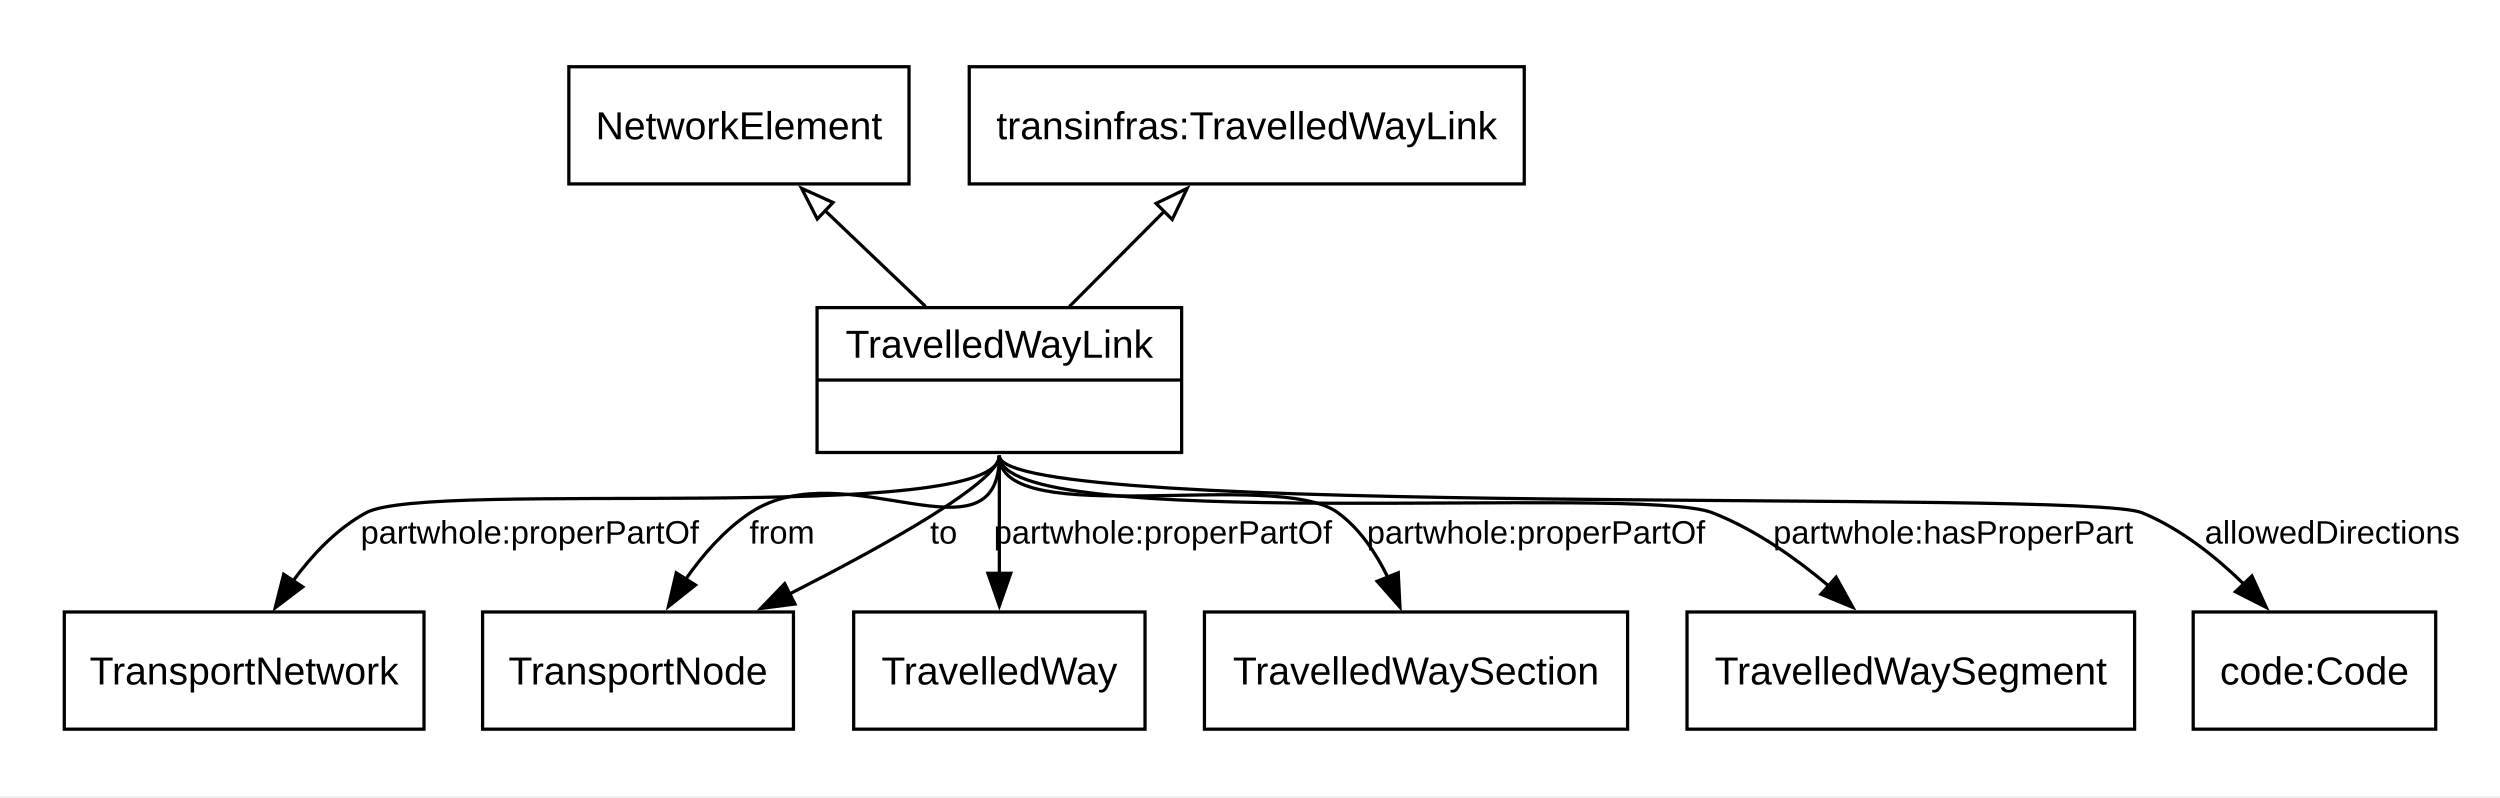
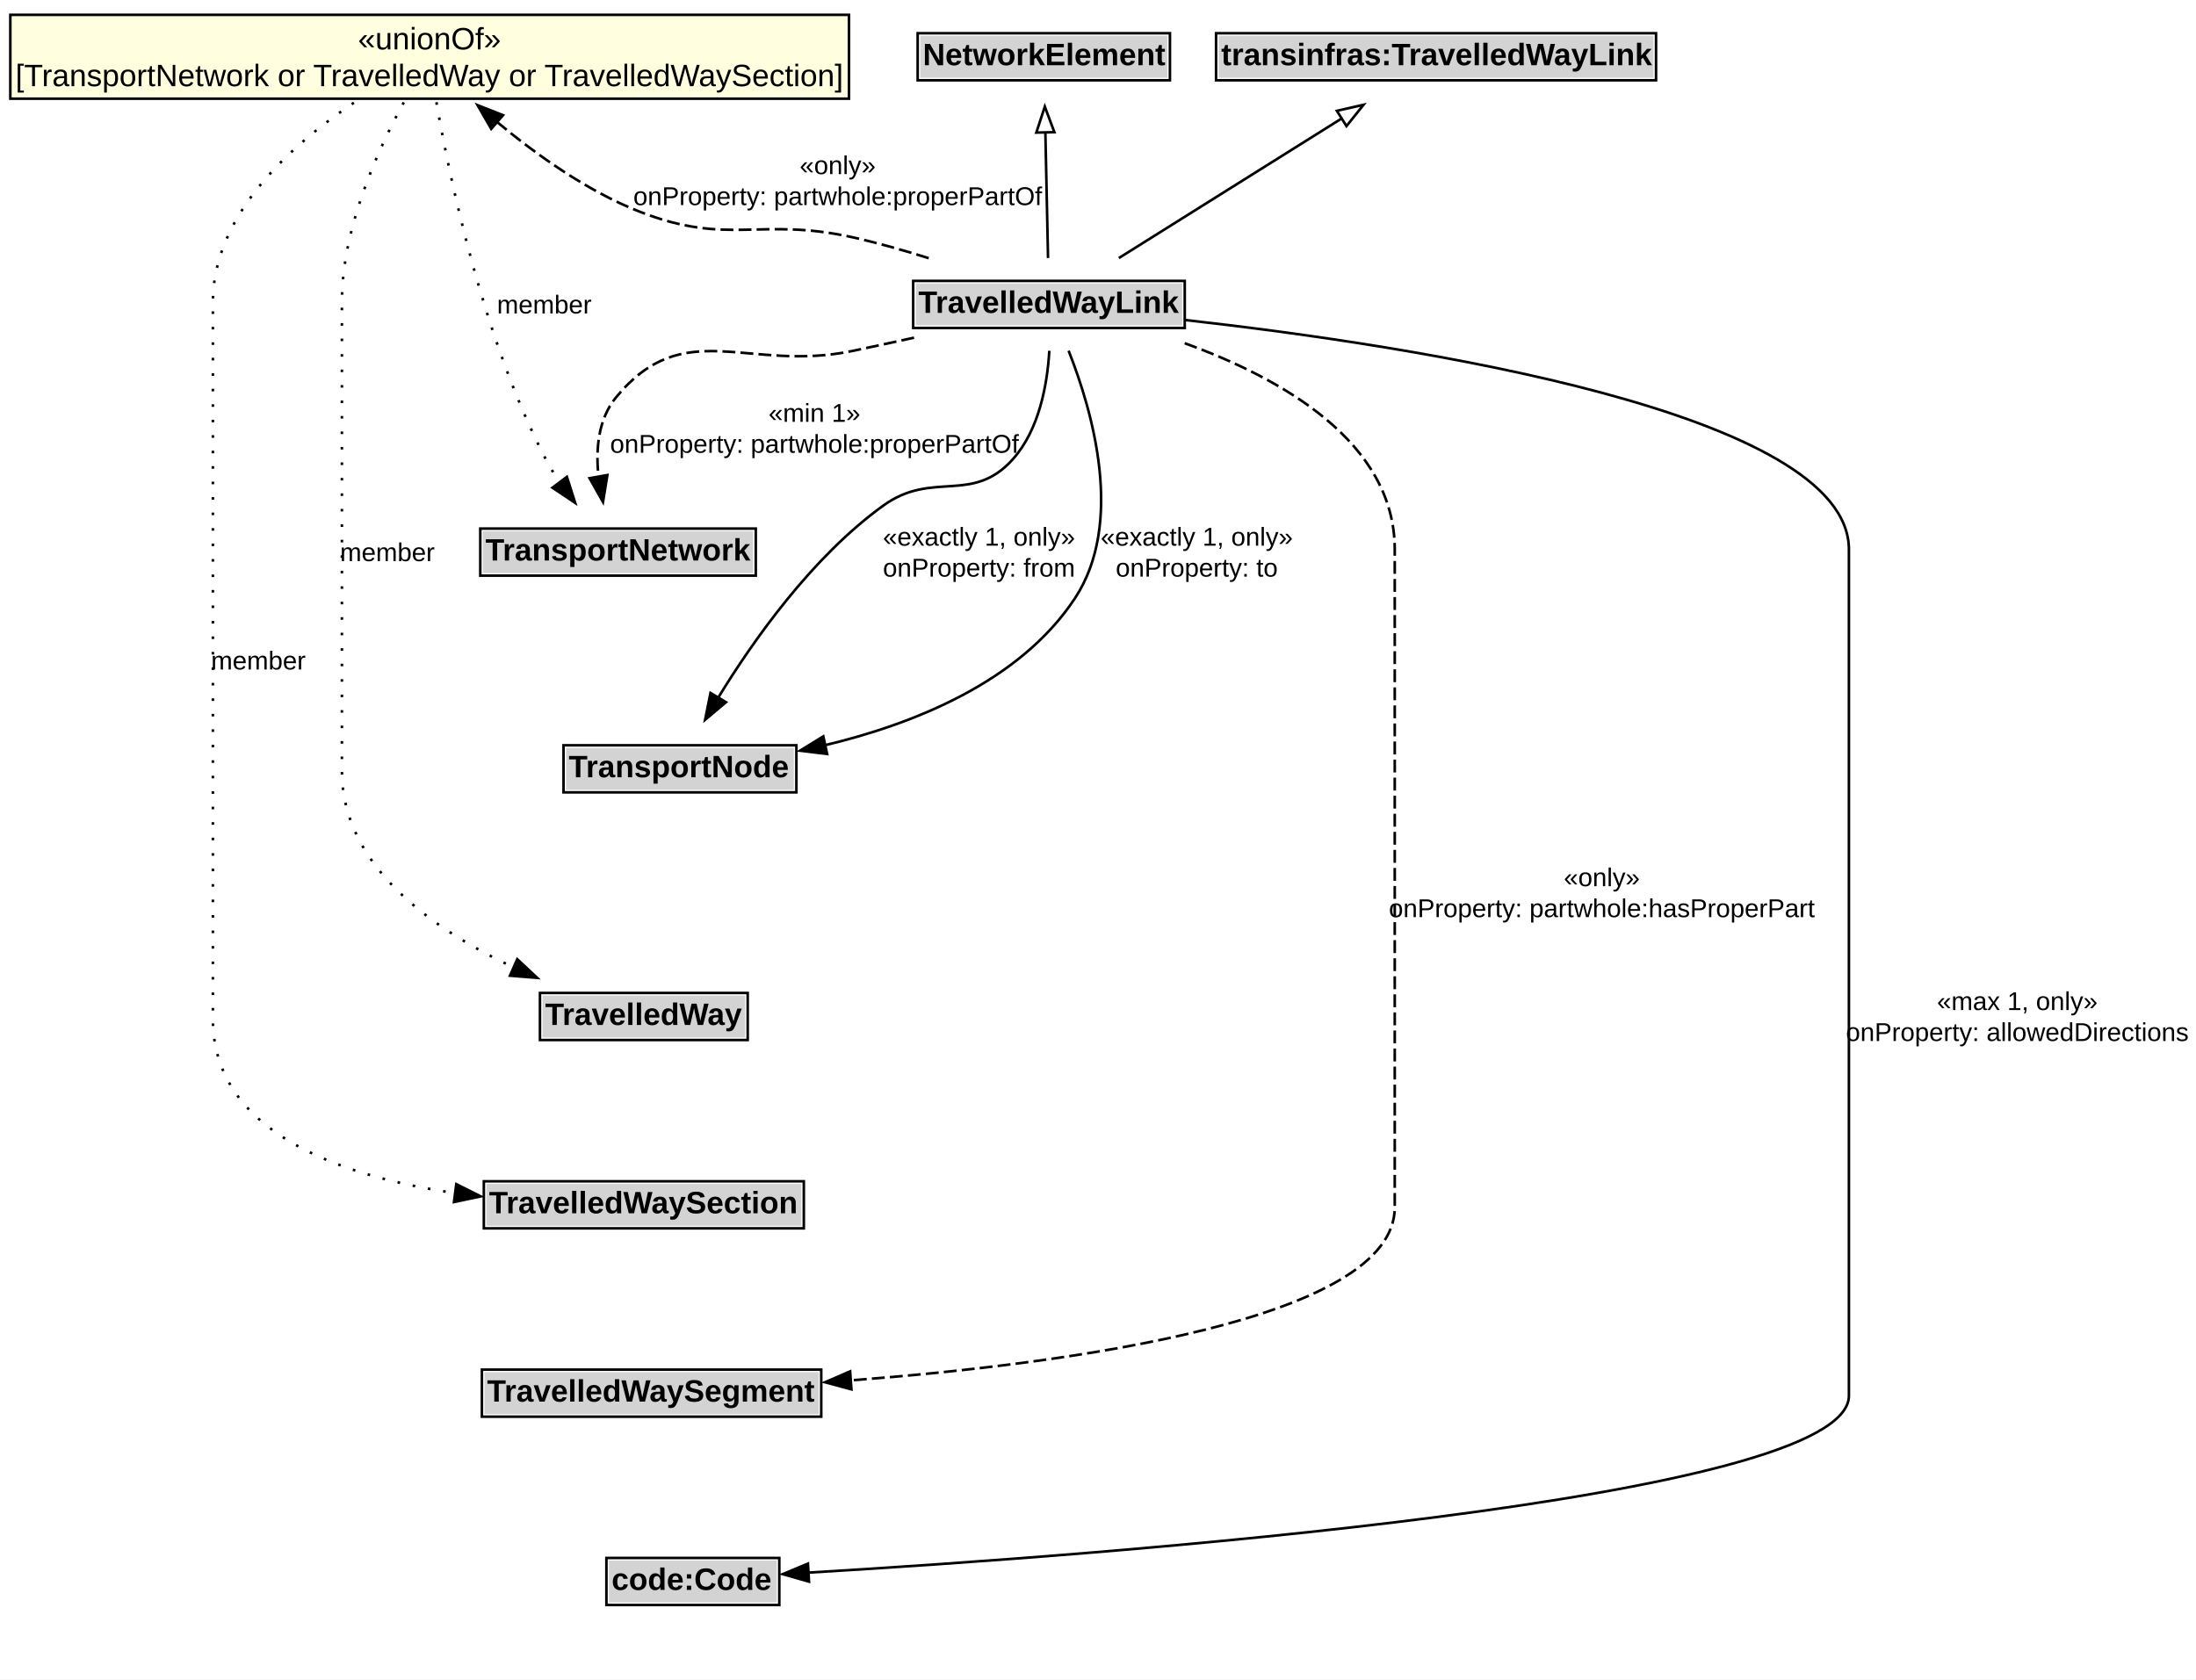
- <svg xmlns="http://www.w3.org/2000/svg" width="768pt" height="245pt" viewBox="0.00 0.00 768.00 245.00">
-   <g id="graph0" class="graph" transform="scale(1 1) rotate(0) translate(4 240.5)">
-     <polygon fill="white" stroke="none" points="-4,4 -4,-240.5 764,-240.5 764,4 -4,4" />
-     <g id="clust1" class="cluster">
- </g>
-     <g id="clust3" class="cluster">
+ <svg xmlns="http://www.w3.org/2000/svg" width="851pt" height="651pt" viewBox="0.00 0.00 851.00 651.00">
+   <g id="graph0" class="graph" transform="scale(1 1) rotate(0) translate(4 647)">
+     <polygon fill="white" stroke="none" points="-4,4 -4,-647 847,-647 847,4 -4,4" />
+     <g id="clust2" class="cluster">
</g>
    <g id="node1" class="node">
-       <polygon fill="none" stroke="black" points="170.75,-184 170.75,-220 275.25,-220 275.25,-184 170.75,-184" />
-       <text xml:space="preserve" text-anchor="middle" x="223" y="-197.72" font-family="Arial" font-size="12.00">NetworkElement</text>
+       <polygon fill="lightgray" stroke="none" points="352.62,-616.88 352.62,-633.12 448.38,-633.12 448.38,-616.88 352.62,-616.88" />
+       <text xml:space="preserve" text-anchor="start" x="353.62" y="-621.73" font-family="Arial" font-weight="bold" font-size="12.00">NetworkElement</text>
+       <polygon fill="none" stroke="black" points="351.62,-615.88 351.62,-634.12 449.38,-634.12 449.38,-615.88 351.62,-615.88" />
    </g>
    <g id="node2" class="node">
-       <polygon fill="none" stroke="black" points="293.75,-184 293.75,-220 464.25,-220 464.25,-184 293.75,-184" />
-       <text xml:space="preserve" text-anchor="middle" x="379" y="-197.72" font-family="Arial" font-size="12.00">transinfras:TravelledWayLink</text>
+       <polygon fill="lightgray" stroke="none" points="468.25,-616.88 468.25,-633.12 636.75,-633.12 636.75,-616.88 468.25,-616.88" />
+       <text xml:space="preserve" text-anchor="start" x="469.25" y="-621.73" font-family="Arial" font-weight="bold" font-size="12.00">transinfras:TravelledWayLink</text>
+       <polygon fill="none" stroke="black" points="467.25,-615.88 467.25,-634.12 637.75,-634.12 637.75,-615.88 467.25,-615.88" />
    </g>
    <g id="node3" class="node">
-       <polygon fill="none" stroke="black" points="247,-101.5 247,-146 359,-146 359,-101.5 247,-101.5" />
-       <text xml:space="preserve" text-anchor="middle" x="303" y="-130.6" font-family="Arial" font-size="12.00">TravelledWayLink</text>
-       <polyline fill="none" stroke="black" points="247,-123.75 359,-123.75" />
-       <text xml:space="preserve" text-anchor="middle" x="303" y="-108.35" font-family="Arial" font-size="12.00"> </text>
+       <polygon fill="lightgray" stroke="none" points="350.88,-520.88 350.88,-537.12 454.12,-537.12 454.12,-520.88 350.88,-520.88" />
+       <text xml:space="preserve" text-anchor="start" x="351.88" y="-525.73" font-family="Arial" font-weight="bold" font-size="12.00">TravelledWayLink</text>
+       <polygon fill="none" stroke="black" points="349.88,-519.88 349.88,-538.12 455.12,-538.12 455.12,-519.88 349.88,-519.88" />
    </g>
    <g id="edge1" class="edge">
-       <path fill="none" stroke="black" d="M280.34,-146.35C270.65,-155.59 259.27,-166.43 249.22,-176.01" />
-       <polygon fill="none" stroke="black" points="247.07,-173.22 242.25,-182.65 251.9,-178.29 247.07,-173.22" />
+       <path fill="none" stroke="black" d="M402.14,-546.98C401.85,-560.58 401.44,-579.94 401.1,-595.85" />
+       <polygon fill="none" stroke="black" points="397.6,-595.61 400.89,-605.68 404.6,-595.76 397.6,-595.61" />
    </g>
    <g id="edge2" class="edge">
-       <path fill="none" stroke="black" d="M324.53,-146.35C333.64,-155.49 344.32,-166.21 353.8,-175.72" />
-       <polygon fill="none" stroke="black" points="351.15,-178.01 360.69,-182.63 356.11,-173.07 351.15,-178.01" />
-     </g>
-     <g id="node4" class="node">
-       <polygon fill="none" stroke="black" points="15.75,-16.5 15.75,-52.5 126.25,-52.5 126.25,-16.5 15.75,-16.5" />
-       <text xml:space="preserve" text-anchor="middle" x="71" y="-30.23" font-family="Arial" font-size="12.00">TransportNetwork</text>
-     </g>
-     <g id="edge6" class="edge">
-       <path fill="none" stroke="black" d="M303,-100.5C303,-78.8 127.58,-93.33 108.5,-83 99.47,-78.11 91.87,-70.03 85.92,-61.91" />
-       <polygon fill="black" stroke="black" points="88.99,-60.21 80.55,-53.8 83.15,-64.07 88.99,-60.21" />
-       <text xml:space="preserve" text-anchor="middle" x="158.75" y="-73.5" font-family="Arial" font-size="10.00">partwhole:properPartOf</text>
+       <path fill="none" stroke="black" d="M429.59,-546.98C453.74,-562.11 489.28,-584.38 515.94,-601.09" />
+       <polygon fill="none" stroke="black" points="514.07,-604.05 524.4,-606.39 517.79,-598.12 514.07,-604.05" />
    </g>
    <g id="node5" class="node">
-       <polygon fill="none" stroke="black" points="144.25,-16.5 144.25,-52.5 239.75,-52.5 239.75,-16.5 144.25,-16.5" />
-       <text xml:space="preserve" text-anchor="middle" x="192" y="-30.23" font-family="Arial" font-size="12.00">TransportNode</text>
+       <polygon fill="lightgray" stroke="none" points="183.12,-424.88 183.12,-441.12 287.88,-441.12 287.88,-424.88 183.12,-424.88" />
+       <text xml:space="preserve" text-anchor="start" x="184.12" y="-429.73" font-family="Arial" font-weight="bold" font-size="12.00">TransportNetwork</text>
+       <polygon fill="none" stroke="black" points="182.12,-423.88 182.12,-442.12 288.88,-442.12 288.88,-423.88 182.12,-423.88" />
    </g>
-     <g id="edge7" class="edge">
-       <path fill="none" stroke="black" d="M303,-100.5C303,-65.62 255.6,-102.22 226.5,-83 218.61,-77.79 211.9,-70.11 206.56,-62.44" />
-       <polygon fill="black" stroke="black" points="209.65,-60.78 201.35,-54.2 203.74,-64.52 209.65,-60.78" />
-       <text xml:space="preserve" text-anchor="middle" x="236.25" y="-73.5" font-family="Arial" font-size="10.00">from</text>
-     </g>
-     <g id="edge8" class="edge">
-       <path fill="none" stroke="black" d="M303,-100.5C303,-92.57 268.87,-73.45 238.46,-57.99" />
-       <polygon fill="black" stroke="black" points="240.2,-54.95 229.7,-53.58 237.06,-61.2 240.2,-54.95" />
-       <text xml:space="preserve" text-anchor="middle" x="285.89" y="-73.5" font-family="Arial" font-size="10.00">to</text>
+     <g id="edge18" class="edge">
+       <path fill="none" stroke="black" stroke-dasharray="5,2" d="M350.21,-516.11C342.27,-514.36 334.17,-512.61 326.5,-511 285.83,-502.46 261.15,-525.09 234.75,-493 227.77,-484.52 226.77,-472.79 227.96,-462.03" />
+       <polygon fill="black" stroke="black" points="231.37,-462.87 229.67,-452.41 224.48,-461.64 231.37,-462.87" />
+       <text xml:space="preserve" text-anchor="middle" x="311.62" y="-483.5" font-family="Arial" font-size="10.00">«min 1»</text>
+       <text xml:space="preserve" text-anchor="middle" x="311.62" y="-471.5" font-family="Arial" font-size="10.00">onProperty: partwhole:properPartOf</text>
    </g>
    <g id="node6" class="node">
-       <polygon fill="none" stroke="black" points="258.25,-16.5 258.25,-52.5 347.75,-52.5 347.75,-16.5 258.25,-16.5" />
-       <text xml:space="preserve" text-anchor="middle" x="303" y="-30.23" font-family="Arial" font-size="12.00">TravelledWay</text>
+       <polygon fill="lightgray" stroke="none" points="215.38,-340.88 215.38,-357.12 303.62,-357.12 303.62,-340.88 215.38,-340.88" />
+       <text xml:space="preserve" text-anchor="start" x="216.38" y="-345.73" font-family="Arial" font-weight="bold" font-size="12.00">TransportNode</text>
+       <polygon fill="none" stroke="black" points="214.38,-339.88 214.38,-358.12 304.62,-358.12 304.62,-339.88 214.38,-339.88" />
    </g>
-     <g id="edge4" class="edge">
-       <path fill="none" stroke="black" d="M303,-100.5C303,-88.65 303,-75.58 303,-64.29" />
-       <polygon fill="black" stroke="black" points="306.5,-64.39 303,-54.39 299.5,-64.39 306.5,-64.39" />
-       <text xml:space="preserve" text-anchor="middle" x="353.25" y="-73.5" font-family="Arial" font-size="10.00">partwhole:properPartOf</text>
+     <g id="edge11" class="edge">
+       <path fill="none" stroke="black" d="M402.64,-511.03C401.86,-498.03 398.75,-480.45 388.5,-469 372.68,-451.32 357.47,-464.9 338.25,-451 310.75,-431.11 288.05,-399.04 274.2,-376.38" />
+       <polygon fill="black" stroke="black" points="277.35,-374.83 269.25,-368.01 271.33,-378.4 277.35,-374.83" />
+       <text xml:space="preserve" text-anchor="middle" x="375.38" y="-435.5" font-family="Arial" font-size="10.00">«exactly 1, only»</text>
+       <text xml:space="preserve" text-anchor="middle" x="375.38" y="-423.5" font-family="Arial" font-size="10.00">onProperty: from</text>
+     </g>
+     <g id="edge12" class="edge">
+       <path fill="none" stroke="black" d="M410.11,-511.06C419.45,-487.45 431.84,-444.24 412.5,-415 391.02,-382.53 349.69,-366.23 315.4,-358.08" />
+       <polygon fill="black" stroke="black" points="316.54,-354.75 306.02,-356.03 315.05,-361.58 316.54,-354.75" />
+       <text xml:space="preserve" text-anchor="middle" x="459.77" y="-435.5" font-family="Arial" font-size="10.00">«exactly 1, only»</text>
+       <text xml:space="preserve" text-anchor="middle" x="459.77" y="-423.5" font-family="Arial" font-size="10.00">onProperty: to</text>
+     </g>
+     <g id="node9" class="node">
+       <polygon fill="lightgray" stroke="none" points="183.75,-98.88 183.75,-115.12 313.25,-115.12 313.25,-98.88 183.75,-98.88" />
+       <text xml:space="preserve" text-anchor="start" x="184.75" y="-103.72" font-family="Arial" font-weight="bold" font-size="12.00">TravelledWaySegment</text>
+       <polygon fill="none" stroke="black" points="182.75,-97.88 182.75,-116.12 314.25,-116.12 314.25,-97.88 182.75,-97.88" />
+     </g>
+     <g id="edge13" class="edge">
+       <path fill="none" stroke="black" stroke-dasharray="5,2" d="M455.08,-513.97C492.62,-500.4 536.5,-475.63 536.5,-434 536.5,-434 536.5,-434 536.5,-179 536.5,-135.45 410.76,-118.45 325.44,-111.93" />
+       <polygon fill="black" stroke="black" points="325.95,-108.46 315.72,-111.23 325.44,-115.44 325.95,-108.46" />
+       <text xml:space="preserve" text-anchor="middle" x="616.75" y="-303.5" font-family="Arial" font-size="10.00">«only»</text>
+       <text xml:space="preserve" text-anchor="middle" x="616.75" y="-291.5" font-family="Arial" font-size="10.00">onProperty: partwhole:hasProperPart</text>
+     </g>
+     <g id="node10" class="node">
+       <polygon fill="lightgray" stroke="none" points="232,-25.88 232,-42.12 297,-42.12 297,-25.88 232,-25.88" />
+       <text xml:space="preserve" text-anchor="start" x="233" y="-30.73" font-family="Arial" font-weight="bold" font-size="12.00">code:Code</text>
+       <polygon fill="none" stroke="black" points="231,-24.88 231,-43.12 298,-43.12 298,-24.88 231,-24.88" />
+     </g>
+     <g id="edge10" class="edge">
+       <path fill="none" stroke="black" d="M455.09,-522.98C543.53,-513.05 712.5,-487.15 712.5,-434 712.5,-434 712.5,-434 712.5,-106 712.5,-65.45 422.52,-44.19 309.16,-37.43" />
+       <polygon fill="black" stroke="black" points="309.51,-33.94 299.32,-36.85 309.1,-40.93 309.51,-33.94" />
+       <text xml:space="preserve" text-anchor="middle" x="777.75" y="-255.5" font-family="Arial" font-size="10.00">«max 1, only»</text>
+       <text xml:space="preserve" text-anchor="middle" x="777.75" y="-243.5" font-family="Arial" font-size="10.00">onProperty: allowedDirections</text>
+     </g>
+     <g id="node11" class="node">
+       <polygon fill="lightyellow" stroke="none" points="0,-608.75 0,-641.25 325,-641.25 325,-608.75 0,-608.75" />
+       <text xml:space="preserve" text-anchor="start" x="134.75" y="-627.85" font-family="Arial" font-size="12.00">«unionOf»</text>
+       <text xml:space="preserve" text-anchor="start" x="2" y="-613.6" font-family="Arial" font-size="12.00">[TransportNetwork or TravelledWay or TravelledWaySection]</text>
+       <polygon fill="none" stroke="black" points="0,-608.75 0,-641.25 325,-641.25 325,-608.75 0,-608.75" />
+     </g>
+     <g id="edge17" class="edge">
+       <path fill="none" stroke="black" stroke-dasharray="5,2" d="M355.88,-546.94C346.26,-549.98 336.13,-552.86 326.5,-555 290.34,-563.05 278.23,-551.46 243.75,-565 223.46,-572.97 203.61,-587.23 188.6,-599.73" />
+       <polygon fill="black" stroke="black" points="186.36,-597.05 181.07,-606.23 190.93,-602.35 186.36,-597.05" />
+       <text xml:space="preserve" text-anchor="middle" x="320.62" y="-579.5" font-family="Arial" font-size="10.00">«only»</text>
+       <text xml:space="preserve" text-anchor="middle" x="320.62" y="-567.5" font-family="Arial" font-size="10.00">onProperty: partwhole:properPartOf</text>
    </g>
    <g id="node7" class="node">
-       <polygon fill="none" stroke="black" points="366,-16.5 366,-52.5 496,-52.5 496,-16.5 366,-16.5" />
-       <text xml:space="preserve" text-anchor="middle" x="431" y="-30.23" font-family="Arial" font-size="12.00">TravelledWaySection</text>
-     </g>
-     <g id="edge5" class="edge">
-       <path fill="none" stroke="black" d="M303,-100.5C303,-77.06 388.13,-96.9 407,-83 413.78,-78.01 418.77,-70.56 422.39,-63.03" />
-       <polygon fill="black" stroke="black" points="425.54,-64.56 426.07,-53.98 419.06,-61.93 425.54,-64.56" />
-       <text xml:space="preserve" text-anchor="middle" x="467.87" y="-73.5" font-family="Arial" font-size="10.00">partwhole:properPartOf</text>
+       <polygon fill="lightgray" stroke="none" points="206.25,-244.88 206.25,-261.12 284.75,-261.12 284.75,-244.88 206.25,-244.88" />
+       <text xml:space="preserve" text-anchor="start" x="207.25" y="-249.72" font-family="Arial" font-weight="bold" font-size="12.00">TravelledWay</text>
+       <polygon fill="none" stroke="black" points="205.25,-243.88 205.25,-262.12 285.75,-262.12 285.75,-243.88 205.25,-243.88" />
    </g>
    <g id="node8" class="node">
-       <polygon fill="none" stroke="black" points="514.25,-16.5 514.25,-52.5 651.75,-52.5 651.75,-16.5 514.25,-16.5" />
-       <text xml:space="preserve" text-anchor="middle" x="583" y="-30.23" font-family="Arial" font-size="12.00">TravelledWaySegment</text>
+       <polygon fill="lightgray" stroke="none" points="184.5,-171.88 184.5,-188.12 306.5,-188.12 306.5,-171.88 184.5,-171.88" />
+       <text xml:space="preserve" text-anchor="start" x="185.5" y="-176.72" font-family="Arial" font-weight="bold" font-size="12.00">TravelledWaySection</text>
+       <polygon fill="none" stroke="black" points="183.5,-170.88 183.5,-189.12 307.5,-189.12 307.5,-170.88 183.5,-170.88" />
    </g>
-     <g id="edge3" class="edge">
-       <path fill="none" stroke="black" d="M303,-100.5C303,-76.09 499.25,-91.84 522,-83 535.06,-77.92 547.62,-69.09 557.91,-60.4" />
-       <polygon fill="black" stroke="black" points="560.05,-63.18 565.19,-53.91 555.39,-57.95 560.05,-63.18" />
-       <text xml:space="preserve" text-anchor="middle" x="596.04" y="-73.5" font-family="Arial" font-size="10.00">partwhole:hasProperPart</text>
+     <g id="edge14" class="edge">
+       <path fill="none" stroke="black" stroke-dasharray="1,5" d="M165.12,-607.37C170.2,-578.09 183.11,-516.01 207.5,-469 209.1,-465.92 210.99,-462.86 213.02,-459.89" />
+       <polygon fill="black" stroke="black" points="215.68,-462.17 218.9,-452.07 210.09,-457.96 215.68,-462.17" />
+       <text xml:space="preserve" text-anchor="middle" x="206.93" y="-525.5" font-family="Arial" font-size="10.00">member</text>
    </g>
-     <g id="node9" class="node">
-       <polygon fill="none" stroke="black" points="669.75,-16.5 669.75,-52.5 744.25,-52.5 744.25,-16.5 669.75,-16.5" />
-       <text xml:space="preserve" text-anchor="middle" x="707" y="-30.23" font-family="Arial" font-size="12.00">code:Code</text>
+     <g id="edge15" class="edge">
+       <path fill="none" stroke="black" stroke-dasharray="1,5" d="M152.48,-607.33C142.45,-589.03 128.5,-558.46 128.5,-530 128.5,-530 128.5,-530 128.5,-348 128.5,-311.44 163.65,-286.72 195.42,-271.84" />
+       <polygon fill="black" stroke="black" points="196.45,-275.21 204.18,-267.97 193.62,-268.81 196.45,-275.21" />
+       <text xml:space="preserve" text-anchor="middle" x="146.12" y="-429.5" font-family="Arial" font-size="10.00">member</text>
    </g>
-     <g id="edge9" class="edge">
-       <path fill="none" stroke="black" d="M303,-100.5C303,-80.98 635.94,-90.43 654,-83 665.78,-78.16 676.66,-69.51 685.46,-60.92" />
-       <polygon fill="black" stroke="black" points="687.79,-63.55 692.18,-53.91 682.73,-58.71 687.79,-63.55" />
-       <text xml:space="preserve" text-anchor="middle" x="712.48" y="-73.5" font-family="Arial" font-size="10.00">allowedDirections</text>
+     <g id="edge16" class="edge">
+       <path fill="none" stroke="black" stroke-dasharray="1,5" d="M133.12,-607.18C108.9,-590.87 78.5,-563.7 78.5,-530 78.5,-530 78.5,-530 78.5,-252 78.5,-208.29 127.55,-191.1 172.49,-184.53" />
+       <polygon fill="black" stroke="black" points="172.82,-188.02 182.29,-183.27 171.92,-181.07 172.82,-188.02" />
+       <text xml:space="preserve" text-anchor="middle" x="96.12" y="-387.5" font-family="Arial" font-size="10.00">member</text>
    </g>
  </g>
</svg>
